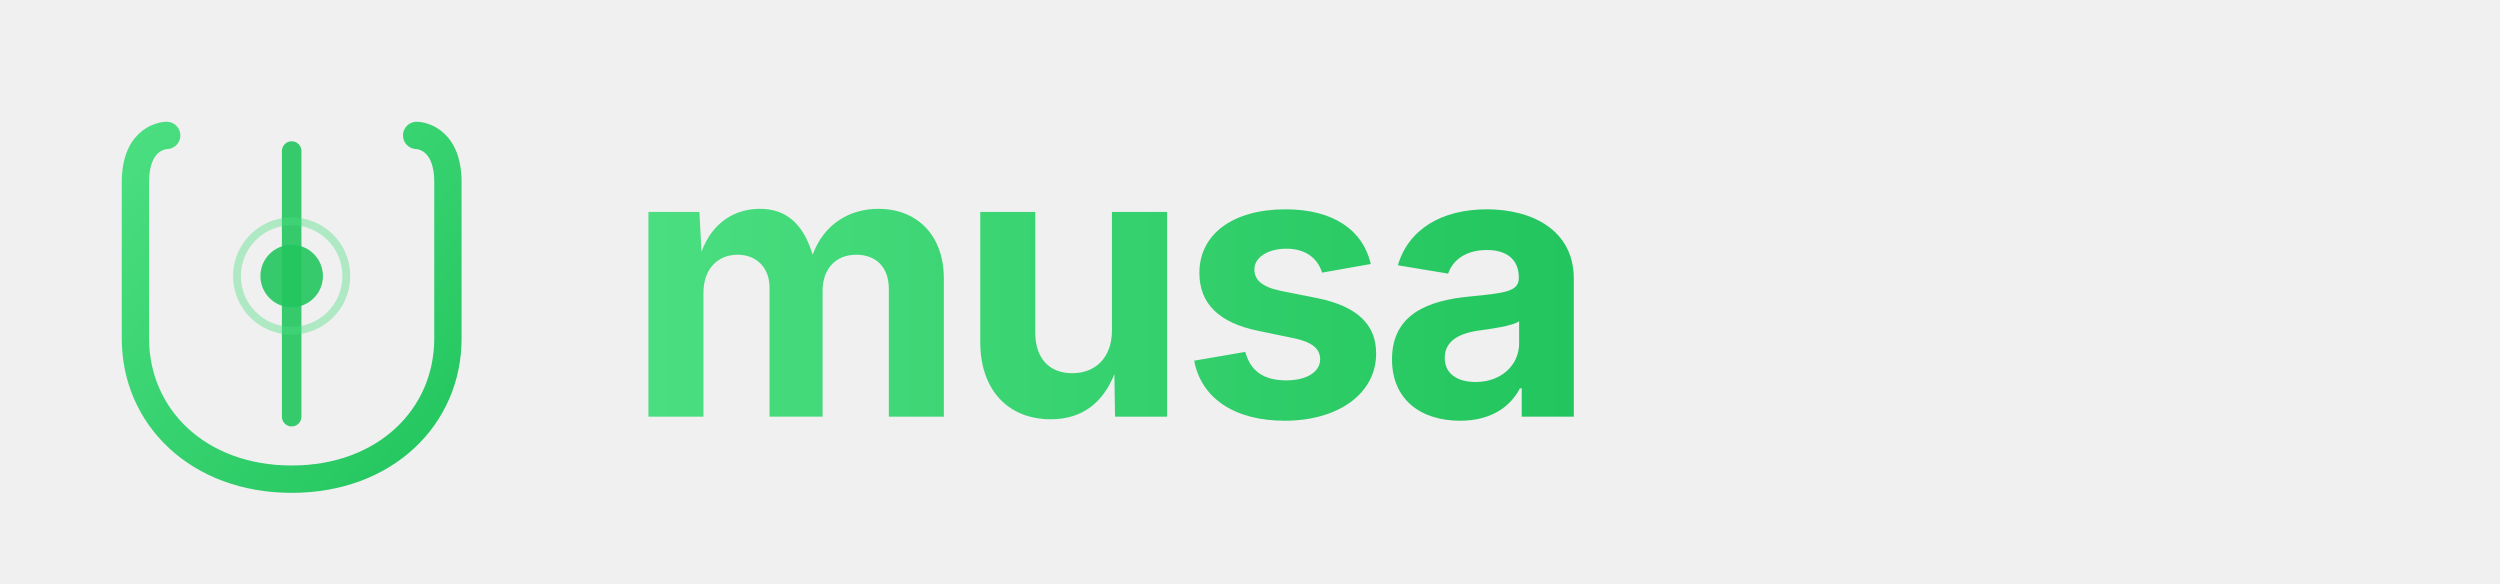
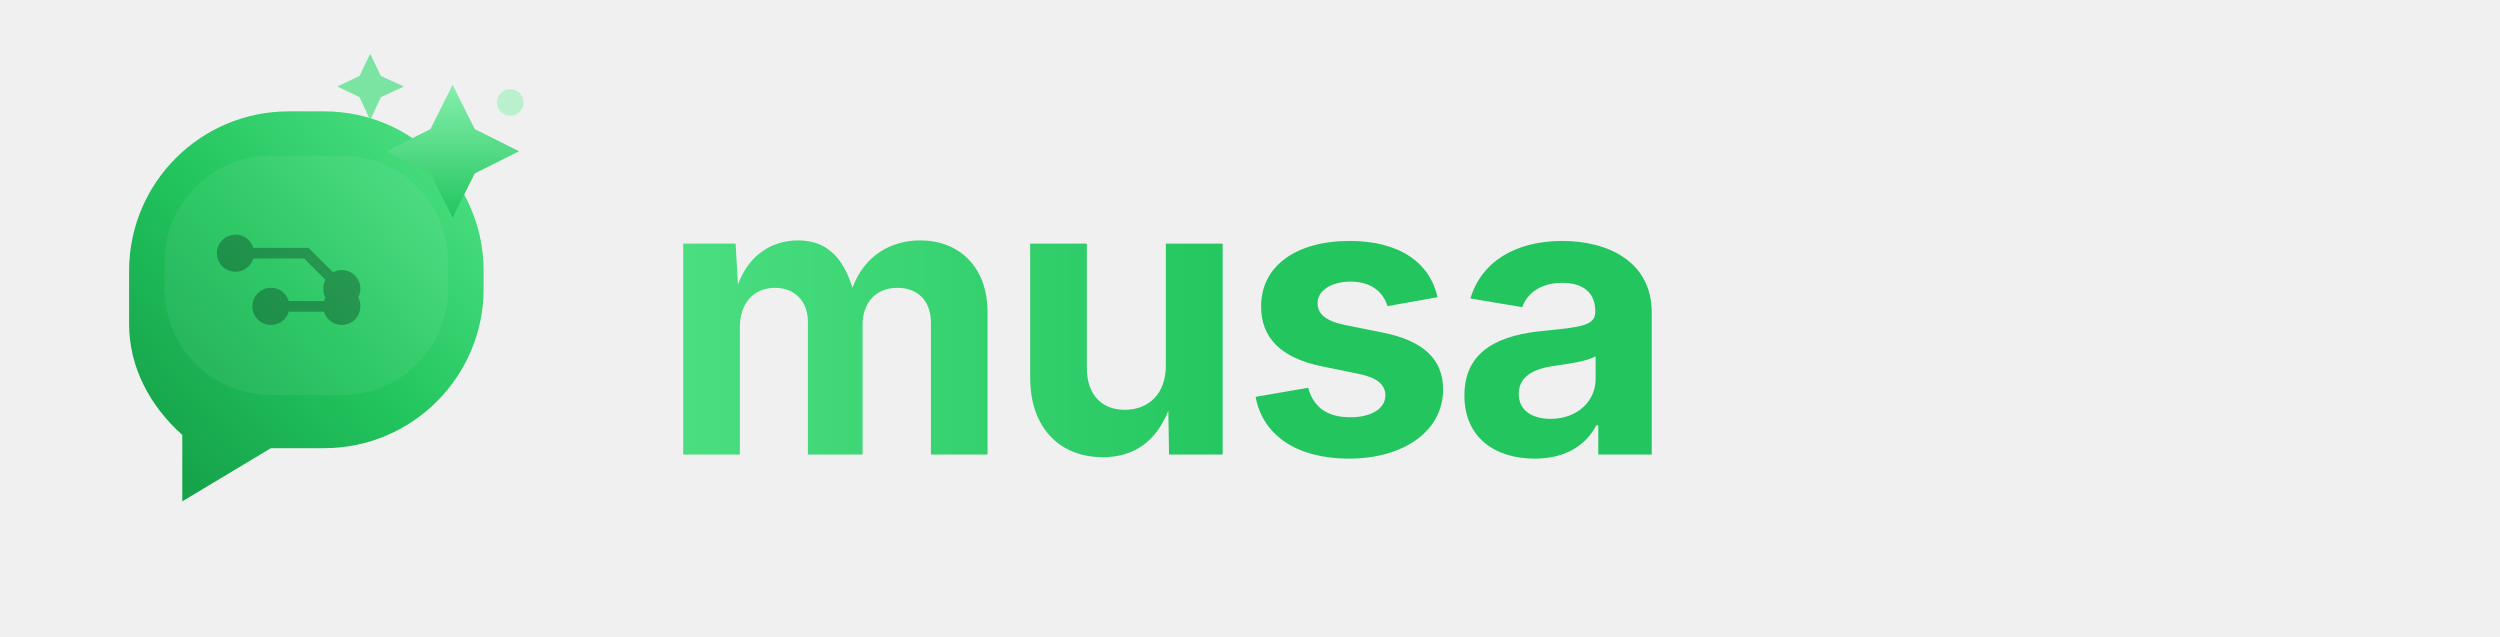
- <svg xmlns="http://www.w3.org/2000/svg" viewBox="0 0 240 56" fill="none">
+ <svg xmlns="http://www.w3.org/2000/svg" viewBox="0 0 220 56" fill="none">
  <defs>
-     <linearGradient id="fg1" x1="0%" y1="0%" x2="100%" y2="100%">
-       <stop offset="0%" stop-color="#4ADE80" />
-       <stop offset="100%" stop-color="#22C55E" />
+     <linearGradient id="fg1" x1="10%" y1="90%" x2="90%" y2="10%">
+       <stop offset="0%" stop-color="#16A34A" />
+       <stop offset="50%" stop-color="#22C55E" />
+       <stop offset="100%" stop-color="#4ADE80" />
    </linearGradient>
-     <linearGradient id="fg2" x1="0%" y1="100%" x2="0%" y2="0%">
-       <stop offset="0%" stop-color="#22C55E" stop-opacity="0.3" />
-       <stop offset="100%" stop-color="#4ADE80" stop-opacity="0.8" />
+     <linearGradient id="fg2" x1="50%" y1="100%" x2="50%" y2="0%">
+       <stop offset="0%" stop-color="#22C55E" />
+       <stop offset="100%" stop-color="#86EFAC" />
    </linearGradient>
    <linearGradient id="fwg" x1="0%" y1="0%" x2="100%" y2="0%">
      <stop offset="0%" stop-color="#4ADE80" />
+       <stop offset="60%" stop-color="#22C55E" />
      <stop offset="100%" stop-color="#22C55E" />
    </linearGradient>
  </defs>
-   <g transform="translate(4,4) scale(0.75)">
-     <path d="M16 12C16 12 12 12 12 18V38C12 48 20 56 32 56C44 56 52 48 52 38V18C52 12 48 12 48 12" stroke="url(#fg1)" stroke-width="3.5" stroke-linecap="round" fill="none" />
-     <line x1="16" y1="12" x2="48" y2="12" stroke="url(#fg1)" stroke-width="3.5" stroke-linecap="round" />
-     <line x1="24" y1="16" x2="24" y2="44" stroke="url(#fg2)" stroke-width="2" stroke-linecap="round" stroke-dasharray="2 4" />
-     <line x1="32" y1="14" x2="32" y2="48" stroke="#22C55E" stroke-width="2.5" stroke-linecap="round" opacity="0.9" />
-     <line x1="40" y1="16" x2="40" y2="44" stroke="url(#fg2)" stroke-width="2" stroke-linecap="round" stroke-dasharray="2 4" />
-     <circle cx="32" cy="30" r="4" fill="#22C55E" opacity="0.9" />
-     <circle cx="32" cy="30" r="7" fill="none" stroke="#4ADE80" stroke-width="1" opacity="0.4" />
+   <g transform="translate(2, 2) scale(0.78)">
+     <path d="M12 28C12 18.06 20.06 10 30 10H34C43.94 10 52 18.06 52 28V30C52 39.94 43.94 48 34 48H28L18 54V46.5C14.4 43.3 12 38.9 12 34V28Z" fill="url(#fg1)" />
+     <path d="M16 27C16 20.37 21.37 15 28 15H36C42.63 15 48 20.37 48 27V30C48 36.63 42.63 42 36 42H28C21.37 42 16 36.63 16 30V27Z" fill="white" opacity="0.06" />
+     <path d="M46 12L48.5 7L51 12L56 14.5L51 17L48.5 22L46 17L41 14.5Z" fill="url(#fg2)" />
+     <path d="M38 6L39.2 3.5L40.4 6L43 7.2L40.4 8.4L39.2 11L38 8.4L35.5 7.2Z" fill="#4ADE80" opacity="0.7" />
+     <circle cx="55" cy="9" r="1.5" fill="#86EFAC" opacity="0.5" />
+     <g opacity="0.35" stroke="#052e16" stroke-width="1.2" stroke-linecap="round">
+       <path d="M24 26H32L36 30" />
+       <path d="M28 32H36" />
+       <circle cx="24" cy="26" r="1.5" fill="#052e16" />
+       <circle cx="36" cy="30" r="1.5" fill="#052e16" />
+       <circle cx="28" cy="32" r="1.5" fill="#052e16" />
+       <circle cx="36" cy="32" r="1.5" fill="#052e16" />
+     </g>
  </g>
-   <text x="60" y="40" font-family="'Space Grotesk', 'Inter', system-ui, sans-serif" font-size="36" font-weight="700" fill="url(#fwg)" letter-spacing="-1">musa</text>
+   <text x="58" y="40" font-family="'Space Grotesk', 'Inter', system-ui, sans-serif" font-size="34" font-weight="700" fill="url(#fwg)" letter-spacing="-0.5">musa</text>
</svg>
